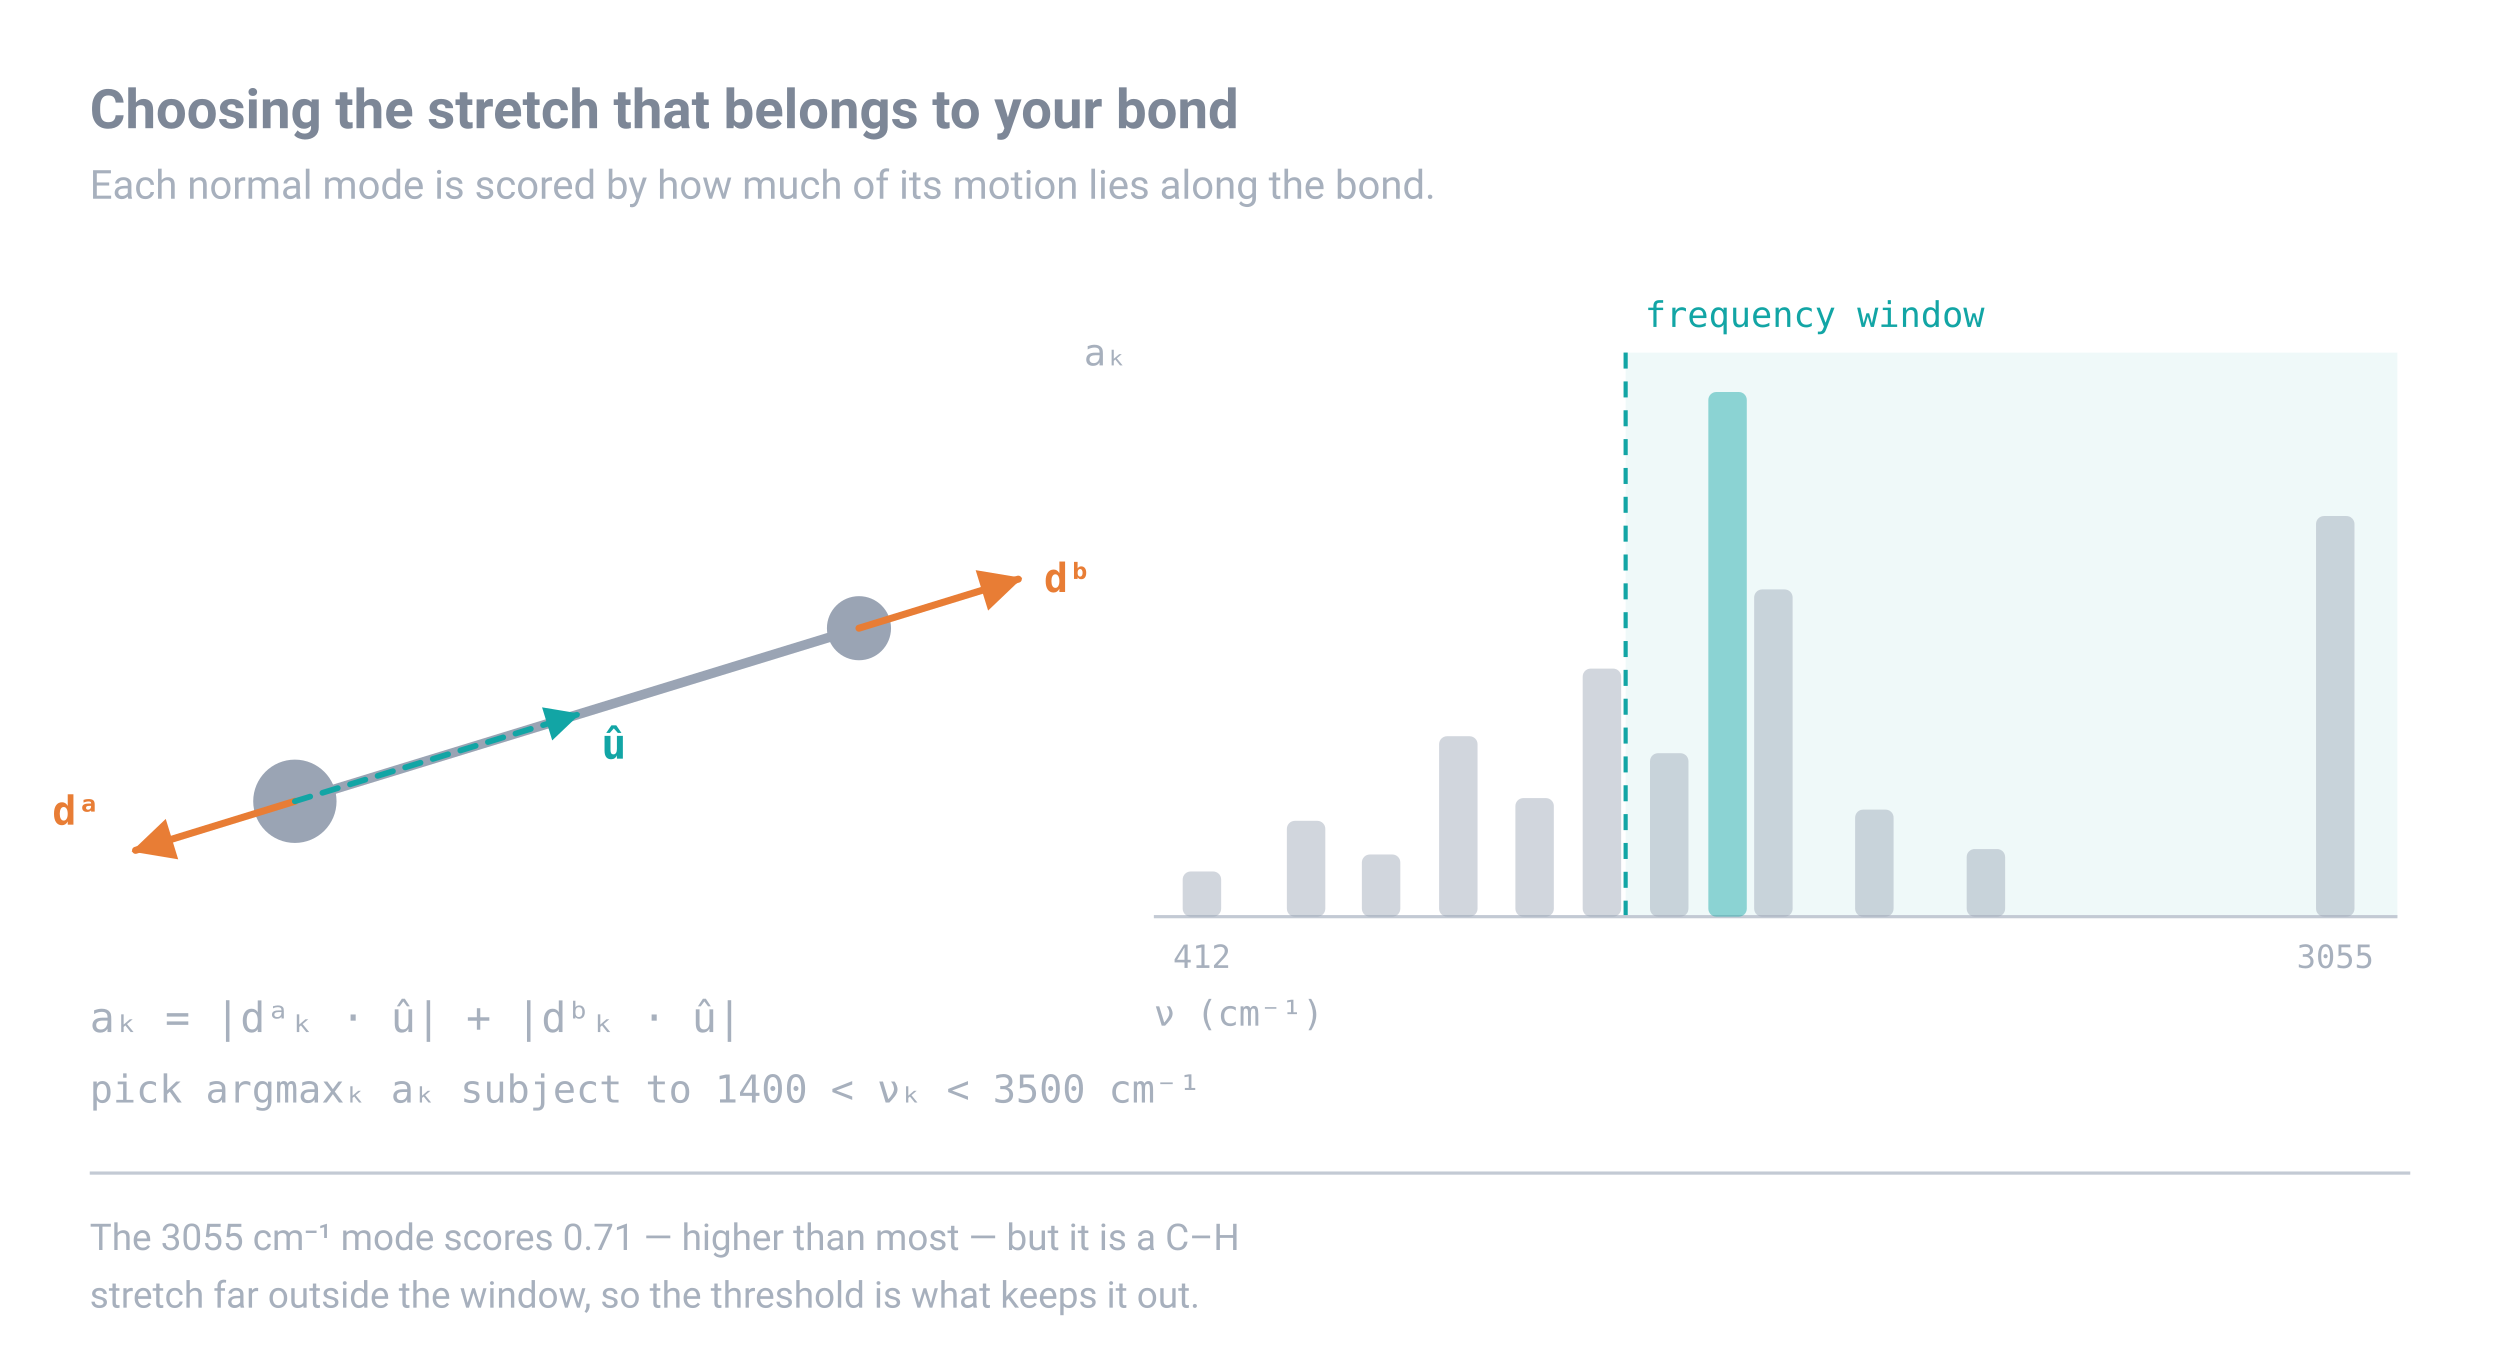
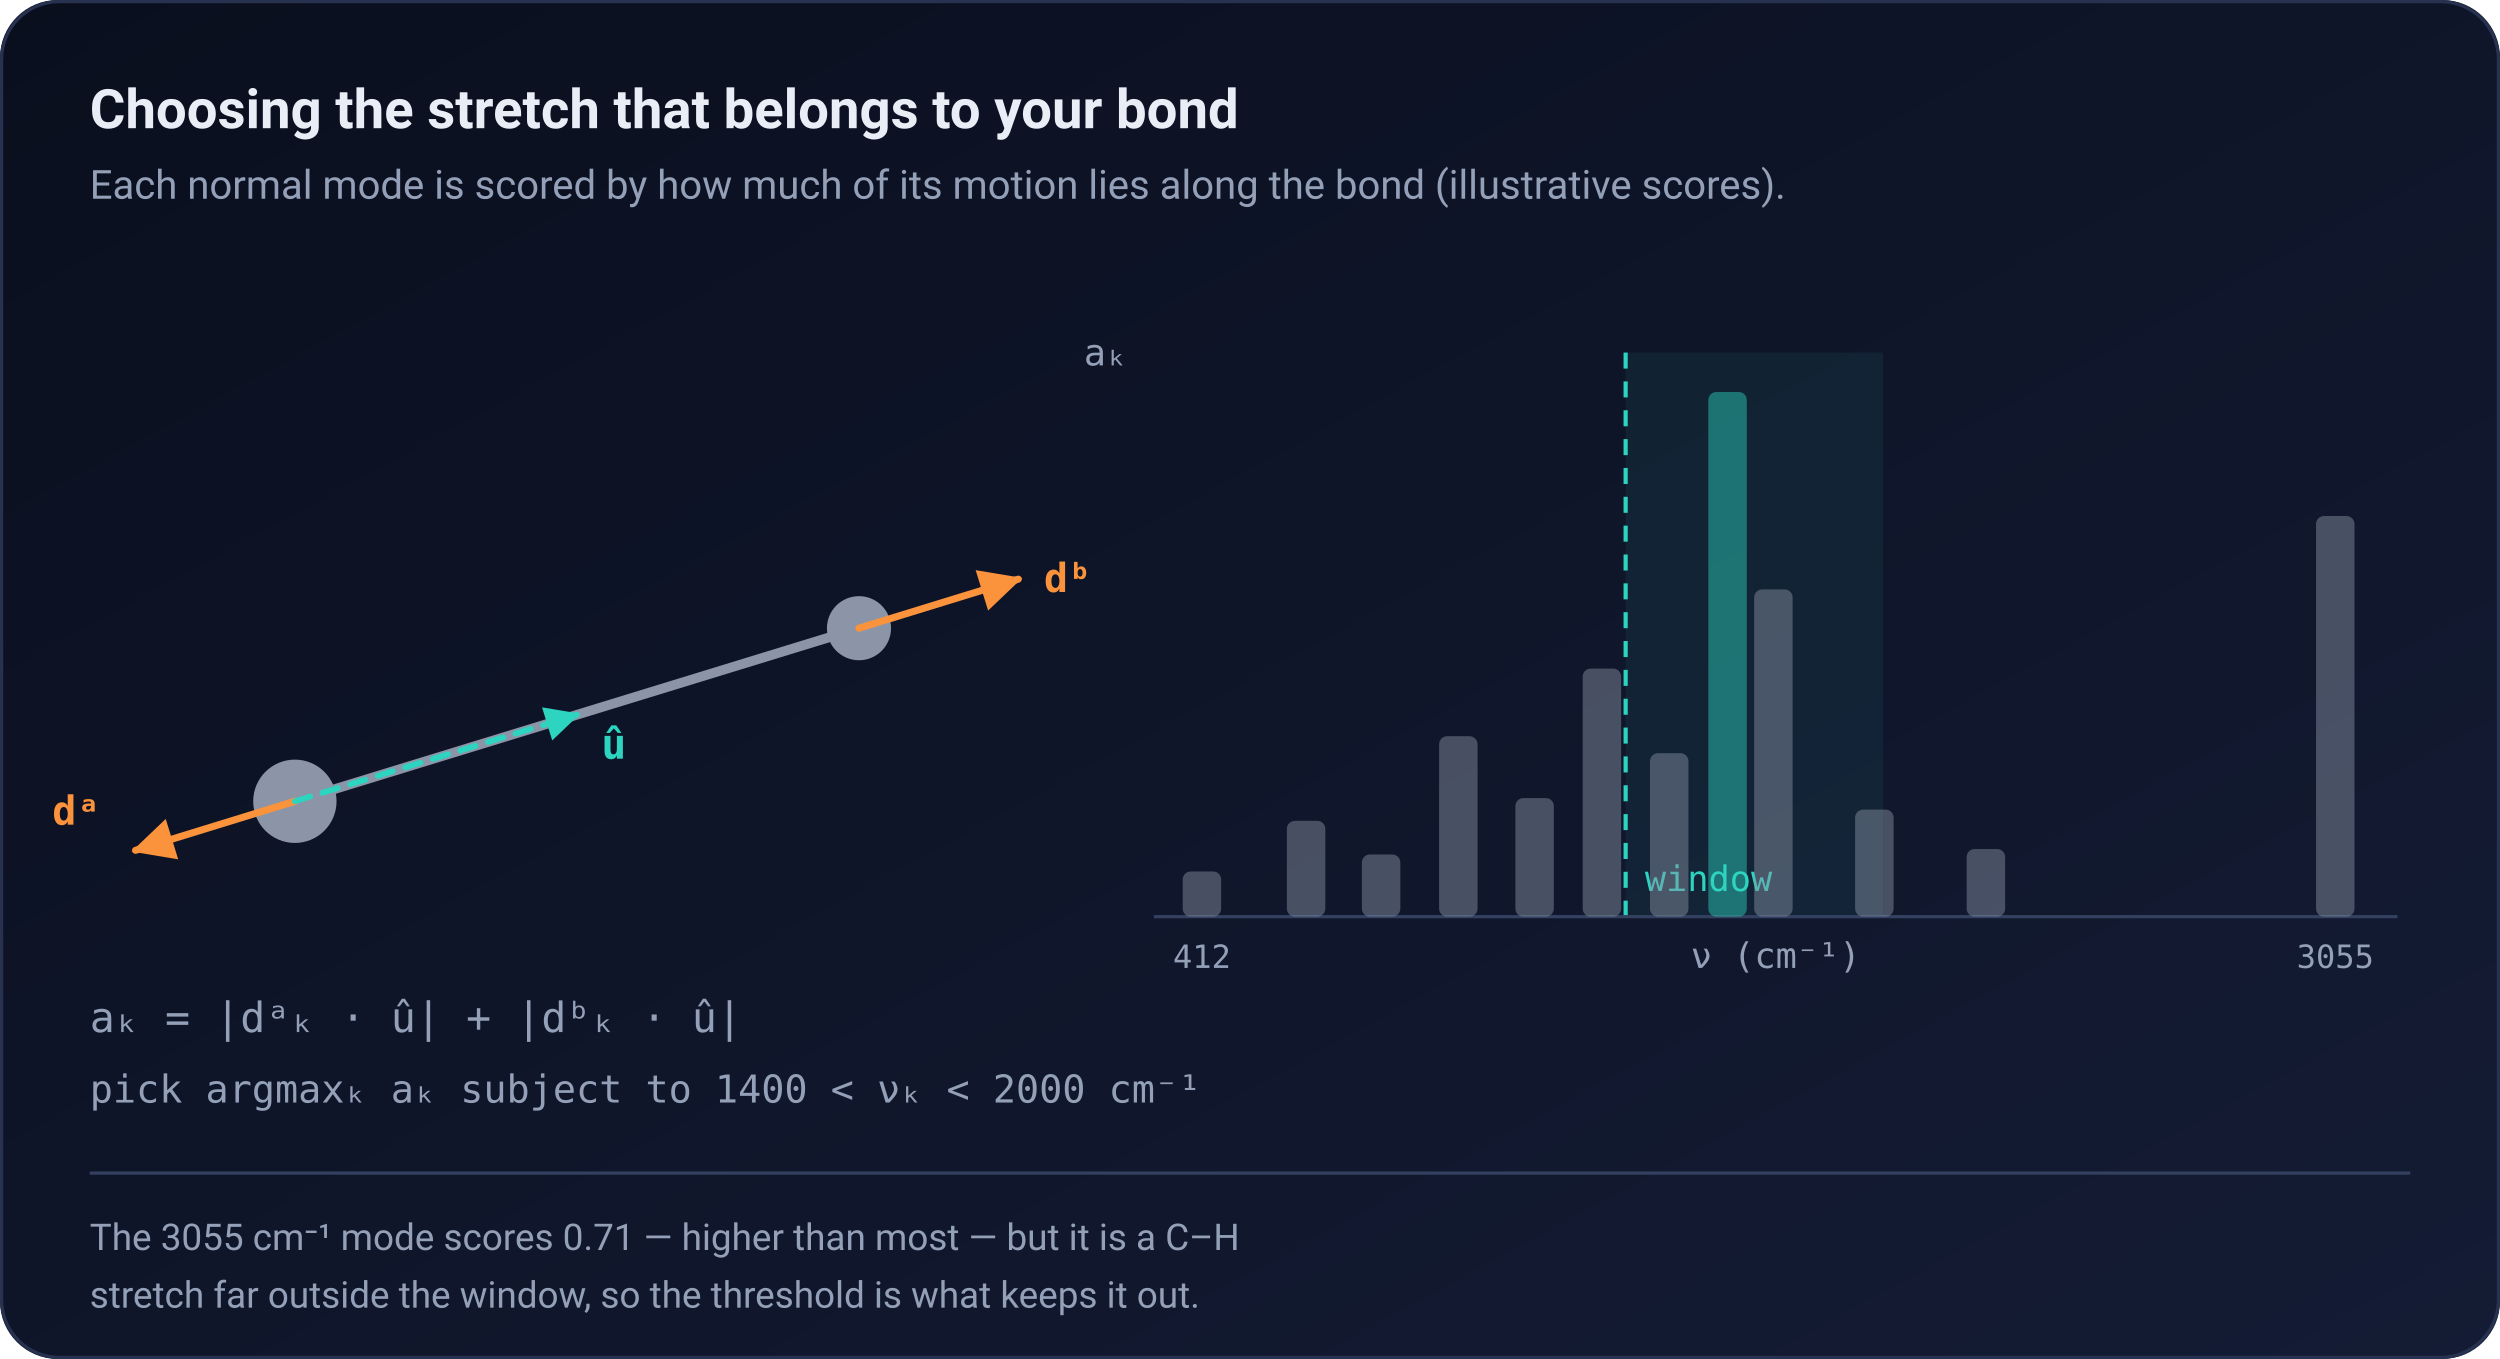
<svg xmlns="http://www.w3.org/2000/svg" viewBox="0 0 780 424" width="780" height="424" font-family="ui-sans-serif,system-ui,-apple-system,Segoe UI,Roboto,sans-serif" role="img" aria-label="Animation: each normal mode is scored by the projection of its displacement vectors onto the bond axis; the highest scorer inside the frequency window is kept.">
  <defs>
    <marker id="ah" viewBox="0 0 10 10" refX="9" refY="5" markerWidth="6" markerHeight="6" orient="auto-start-reverse">
      <path d="M0 0 L10 5 L0 10 z" fill="context-stroke" />
    </marker>
+     <linearGradient id="bg" x1="0" y1="0" x2="1" y2="1">
+       <stop offset="0" stop-color="#0a0f1e" />
+       <stop offset="1" stop-color="#141c35" />
+     </linearGradient>
+     <radialGradient id="halo" cx="50%" cy="50%" r="50%">
+       <stop offset="0" stop-color="#60a5fa" stop-opacity=".16" />
+       <stop offset="1" stop-color="#60a5fa" stop-opacity="0" />
+     </radialGradient>
+     <filter id="glow" filterUnits="userSpaceOnUse" x="-500" y="-500" width="3000" height="3000">
+       <feGaussianBlur stdDeviation="2.4" result="b" />
+       <feMerge>
+         <feMergeNode in="b" />
+         <feMergeNode in="SourceGraphic" />
+       </feMerge>
+     </filter>
+     <radialGradient id="elC" cx="35%" cy="30%" r="75%">
+       <stop offset="0" stop-color="#ffffff" stop-opacity=".95" />
+       <stop offset=".22" stop-color="#9aa3b5" />
+       <stop offset="1" stop-color="#3b4252" />
+     </radialGradient>
+     <radialGradient id="elH" cx="35%" cy="30%" r="75%">
+       <stop offset="0" stop-color="#ffffff" stop-opacity=".95" />
+       <stop offset=".22" stop-color="#f1f4f9" />
+       <stop offset="1" stop-color="#8892a4" />
+     </radialGradient>
+     <radialGradient id="elO" cx="35%" cy="30%" r="75%">
+       <stop offset="0" stop-color="#ffffff" stop-opacity=".95" />
+       <stop offset=".22" stop-color="#ff7a7a" />
+       <stop offset="1" stop-color="#8f1d2c" />
+     </radialGradient>
+     <radialGradient id="elN" cx="35%" cy="30%" r="75%">
+       <stop offset="0" stop-color="#ffffff" stop-opacity=".95" />
+       <stop offset=".22" stop-color="#6ea8ff" />
+       <stop offset="1" stop-color="#1d3f8f" />
+     </radialGradient>
+     <radialGradient id="elF" cx="35%" cy="30%" r="75%">
+       <stop offset="0" stop-color="#ffffff" stop-opacity=".95" />
+       <stop offset=".22" stop-color="#8ef0b0" />
+       <stop offset="1" stop-color="#1f7a4a" />
+     </radialGradient>
+     <radialGradient id="elCl" cx="35%" cy="30%" r="75%">
+       <stop offset="0" stop-color="#ffffff" stop-opacity=".95" />
+       <stop offset=".22" stop-color="#5fe08a" />
+       <stop offset="1" stop-color="#16663a" />
+     </radialGradient>
+     <radialGradient id="elCu" cx="35%" cy="30%" r="75%">
+       <stop offset="0" stop-color="#ffffff" stop-opacity=".95" />
+       <stop offset=".22" stop-color="#f0a46e" />
+       <stop offset="1" stop-color="#7a3a12" />
+     </radialGradient>
+     <radialGradient id="elS" cx="35%" cy="30%" r="75%">
+       <stop offset="0" stop-color="#ffffff" stop-opacity=".95" />
+       <stop offset=".22" stop-color="#ffd66b" />
+       <stop offset="1" stop-color="#8a6a10" />
+     </radialGradient>
+     <radialGradient id="elP" cx="35%" cy="30%" r="75%">
+       <stop offset="0" stop-color="#ffffff" stop-opacity=".95" />
+       <stop offset=".22" stop-color="#ffab5e" />
+       <stop offset="1" stop-color="#8a4a10" />
+     </radialGradient>
  </defs>
-   <text x="28.0" y="40.0" font-size="17" fill="#7d8797" text-anchor="start" font-weight="600">Choosing the stretch that belongs to your bond</text>
-   <text x="28.0" y="62.0" font-size="12.5" fill="#a7b0bd" text-anchor="start" font-weight="normal">Each normal mode is scored by how much of its motion lies along the bond.</text>
+   <rect width="780" height="424" rx="18" fill="url(#bg)" />
+   <rect x=".5" y=".5" width="779" height="423" rx="18" fill="none" stroke="#26324f" />
+   <text x="28.0" y="40.0" font-size="17" fill="#e8edf6" text-anchor="start" font-weight="600">Choosing the stretch that belongs to your bond</text>
+   <text x="28.0" y="62.0" font-size="12.5" fill="#93a0b8" text-anchor="start" font-weight="normal">Each normal mode is scored by how much of its motion lies along the bond (illustrative scores).</text>
  <g>
    <animateTransform attributeName="transform" type="translate" values="0 0;6.69 -2.05;0 0;-6.69 2.05;0 0" dur="0.9s" repeatCount="indefinite" />
-     <line x1="92" y1="250" x2="268" y2="196" stroke="#9aa4b4" stroke-width="3" />
-     <circle cx="92" cy="250" r="13" fill="#9aa4b4" />
-     <circle cx="268" cy="196" r="10" fill="#9aa4b4" />
+     <line x1="92" y1="250" x2="268" y2="196" stroke="#8b95a7" stroke-width="3" />
+     <circle cx="92" cy="250" r="13" fill="#8b95a7" />
+     <circle cx="268" cy="196" r="10" fill="#8b95a7" />
  </g>
-   <line x1="92.0" y1="250.0" x2="42.3" y2="265.3" stroke="#e87d35" stroke-width="2.2" marker-end="url(#ah)" stroke-linecap="round" />
-   <line x1="268.0" y1="196.0" x2="317.7" y2="180.7" stroke="#e87d35" stroke-width="2.2" marker-end="url(#ah)" stroke-linecap="round" />
-   <text x="16.3" y="257.3" font-size="12.5" font-family="ui-monospace,SFMono-Regular,Menlo,Consolas,monospace" fill="#e87d35" text-anchor="start" font-weight="600">dᵃ</text>
-   <text x="325.7" y="184.7" font-size="12.5" font-family="ui-monospace,SFMono-Regular,Menlo,Consolas,monospace" fill="#e87d35" text-anchor="start" font-weight="600">dᵇ</text>
-   <line x1="92.0" y1="250.0" x2="180.0" y2="223.0" stroke="#12a5a5" stroke-width="1.8" marker-end="url(#ah)" stroke-linecap="round" stroke-dasharray="5 4" />
-   <text x="187.6" y="236.7" font-size="13" font-family="ui-monospace,SFMono-Regular,Menlo,Consolas,monospace" fill="#12a5a5" text-anchor="start" font-weight="600">û</text>
-   <text x="28.0" y="322.0" font-size="13" font-family="ui-monospace,SFMono-Regular,Menlo,Consolas,monospace" fill="#a7b0bd" text-anchor="start" font-weight="normal">aₖ = |dᵃₖ · û| + |dᵇₖ · û|</text>
-   <text x="28.0" y="344.0" font-size="12" font-family="ui-monospace,SFMono-Regular,Menlo,Consolas,monospace" fill="#a7b0bd" text-anchor="start" font-weight="normal">pick argmaxₖ aₖ  subject to  1400 &lt; νₖ &lt; 3500 cm⁻¹</text>
-   <rect x="507.2" y="110" width="240.8" height="176" fill="#12a5a5" opacity=".07" />
-   <line x1="507.2" y1="110" x2="507.2" y2="286" stroke="#12a5a5" stroke-width="1.3" stroke-dasharray="5 4" />
-   <text x="513.2" y="102.0" font-size="11" font-family="ui-monospace,SFMono-Regular,Menlo,Consolas,monospace" fill="#12a5a5" text-anchor="start" font-weight="normal">frequency window</text>
-   <line x1="360" y1="286" x2="748" y2="286" stroke="#c3cad4" stroke-width="1" />
-   <text x="360.0" y="320.0" font-size="11" font-family="ui-monospace,SFMono-Regular,Menlo,Consolas,monospace" fill="#a7b0bd" text-anchor="start" font-weight="normal">ν  (cm⁻¹)</text>
-   <text x="352.0" y="114.0" font-size="11.5" font-family="ui-monospace,SFMono-Regular,Menlo,Consolas,monospace" fill="#a7b0bd" text-anchor="end" font-weight="normal">aₖ</text>
-   <rect x="369.0" y="271.9" width="12" height="14.1" rx="2.5" fill="#9aa4b4" opacity=".45" />
+   <line x1="92.0" y1="250.0" x2="42.3" y2="265.3" stroke="#fb923c" stroke-width="2.2" marker-end="url(#ah)" stroke-linecap="round" />
+   <line x1="268.0" y1="196.0" x2="317.7" y2="180.7" stroke="#fb923c" stroke-width="2.2" marker-end="url(#ah)" stroke-linecap="round" />
+   <text x="16.3" y="257.3" font-size="12.5" font-family="ui-monospace,SFMono-Regular,Menlo,Consolas,monospace" fill="#fb923c" text-anchor="start" font-weight="600">dᵃ</text>
+   <text x="325.7" y="184.7" font-size="12.5" font-family="ui-monospace,SFMono-Regular,Menlo,Consolas,monospace" fill="#fb923c" text-anchor="start" font-weight="600">dᵇ</text>
+   <line x1="92.0" y1="250.0" x2="180.0" y2="223.0" stroke="#2dd4bf" stroke-width="1.8" marker-end="url(#ah)" stroke-linecap="round" stroke-dasharray="5 4" />
+   <text x="187.6" y="236.7" font-size="13" font-family="ui-monospace,SFMono-Regular,Menlo,Consolas,monospace" fill="#2dd4bf" text-anchor="start" font-weight="600">û</text>
+   <text x="28.0" y="322.0" font-size="13" font-family="ui-monospace,SFMono-Regular,Menlo,Consolas,monospace" fill="#93a0b8" text-anchor="start" font-weight="normal">aₖ = |dᵃₖ · û| + |dᵇₖ · û|</text>
+   <text x="28.0" y="344.0" font-size="12" font-family="ui-monospace,SFMono-Regular,Menlo,Consolas,monospace" fill="#93a0b8" text-anchor="start" font-weight="normal">pick argmaxₖ aₖ  subject to  1400 &lt; νₖ &lt; 2000 cm⁻¹</text>
+   <rect x="507.2" y="110" width="80.3" height="176" fill="#2dd4bf" opacity=".07" />
+   <line x1="507.2" y1="110" x2="507.2" y2="286" stroke="#2dd4bf" stroke-width="1.3" stroke-dasharray="5 4" />
+   <text x="513.2" y="278.0" font-size="11" font-family="ui-monospace,SFMono-Regular,Menlo,Consolas,monospace" fill="#2dd4bf" text-anchor="start" font-weight="normal">window</text>
+   <line x1="360" y1="286" x2="748" y2="286" stroke="#33405f" stroke-width="1" />
+   <text x="554.0" y="302.0" font-size="11" font-family="ui-monospace,SFMono-Regular,Menlo,Consolas,monospace" fill="#93a0b8" text-anchor="middle" font-weight="normal">ν  (cm⁻¹)</text>
+   <text x="352.0" y="114.0" font-size="11.5" font-family="ui-monospace,SFMono-Regular,Menlo,Consolas,monospace" fill="#93a0b8" text-anchor="end" font-weight="normal">aₖ</text>
+   <rect x="369.0" y="271.9" width="12" height="14.1" rx="2.5" fill="#8b95a7" opacity=".45" />
  <g opacity="0">
    <animate attributeName="opacity" values="0;0;1;1;0;0" keyTimes="0;0;0;0.071;0.077;1" dur="18.0s" repeatCount="indefinite" />
-     <rect x="369.0" y="271.9" width="12" height="14.1" rx="2.5" fill="#4b8df8" />
-     <text x="375.0" y="262.9" font-size="10.5" font-family="ui-monospace,SFMono-Regular,Menlo,Consolas,monospace" fill="#4b8df8" text-anchor="middle">0.08</text>
+     <rect x="369.0" y="271.9" width="12" height="14.1" rx="2.5" fill="#60a5fa" />
+     <text x="375.0" y="262.9" font-size="10.5" font-family="ui-monospace,SFMono-Regular,Menlo,Consolas,monospace" fill="#60a5fa" text-anchor="middle">0.08</text>
  </g>
-   <text x="375.0" y="302.0" font-size="10" font-family="ui-monospace,SFMono-Regular,Menlo,Consolas,monospace" fill="#a7b0bd" text-anchor="middle" font-weight="normal">412</text>
-   <rect x="401.5" y="256.1" width="12" height="29.9" rx="2.5" fill="#9aa4b4" opacity=".45" />
+   <text x="375.0" y="302.0" font-size="10" font-family="ui-monospace,SFMono-Regular,Menlo,Consolas,monospace" fill="#93a0b8" text-anchor="middle" font-weight="normal">412</text>
+   <rect x="401.5" y="256.1" width="12" height="29.9" rx="2.5" fill="#8b95a7" opacity=".45" />
  <g opacity="0">
    <animate attributeName="opacity" values="0;0;1;1;0;0" keyTimes="0;0.077;0.083;0.154;0.161;1" dur="18.0s" repeatCount="indefinite" />
-     <rect x="401.5" y="256.1" width="12" height="29.9" rx="2.5" fill="#4b8df8" />
-     <text x="407.5" y="247.1" font-size="10.5" font-family="ui-monospace,SFMono-Regular,Menlo,Consolas,monospace" fill="#4b8df8" text-anchor="middle">0.17</text>
+     <rect x="401.5" y="256.1" width="12" height="29.9" rx="2.5" fill="#60a5fa" />
+     <text x="407.5" y="247.1" font-size="10.5" font-family="ui-monospace,SFMono-Regular,Menlo,Consolas,monospace" fill="#60a5fa" text-anchor="middle">0.17</text>
  </g>
-   <rect x="424.9" y="266.6" width="12" height="19.4" rx="2.5" fill="#9aa4b4" opacity=".45" />
+   <rect x="424.9" y="266.6" width="12" height="19.4" rx="2.5" fill="#8b95a7" opacity=".45" />
  <g opacity="0">
    <animate attributeName="opacity" values="0;0;1;1;0;0" keyTimes="0;0.16;0.167;0.237;0.244;1" dur="18.0s" repeatCount="indefinite" />
-     <rect x="424.9" y="266.6" width="12" height="19.4" rx="2.5" fill="#4b8df8" />
-     <text x="430.9" y="257.6" font-size="10.5" font-family="ui-monospace,SFMono-Regular,Menlo,Consolas,monospace" fill="#4b8df8" text-anchor="middle">0.11</text>
+     <rect x="424.9" y="266.6" width="12" height="19.4" rx="2.5" fill="#60a5fa" />
+     <text x="430.9" y="257.6" font-size="10.5" font-family="ui-monospace,SFMono-Regular,Menlo,Consolas,monospace" fill="#60a5fa" text-anchor="middle">0.11</text>
  </g>
-   <rect x="449.0" y="229.7" width="12" height="56.3" rx="2.5" fill="#9aa4b4" opacity=".45" />
+   <rect x="449.0" y="229.7" width="12" height="56.3" rx="2.5" fill="#8b95a7" opacity=".45" />
  <g opacity="0">
    <animate attributeName="opacity" values="0;0;1;1;0;0" keyTimes="0;0.243;0.25;0.321;0.328;1" dur="18.0s" repeatCount="indefinite" />
-     <rect x="449.0" y="229.7" width="12" height="56.3" rx="2.5" fill="#4b8df8" />
-     <text x="455.0" y="220.7" font-size="10.5" font-family="ui-monospace,SFMono-Regular,Menlo,Consolas,monospace" fill="#4b8df8" text-anchor="middle">0.32</text>
+     <rect x="449.0" y="229.7" width="12" height="56.3" rx="2.5" fill="#60a5fa" />
+     <text x="455.0" y="220.7" font-size="10.5" font-family="ui-monospace,SFMono-Regular,Menlo,Consolas,monospace" fill="#60a5fa" text-anchor="middle">0.32</text>
  </g>
-   <rect x="472.8" y="249.0" width="12" height="37.0" rx="2.5" fill="#9aa4b4" opacity=".45" />
+   <rect x="472.8" y="249.0" width="12" height="37.0" rx="2.5" fill="#8b95a7" opacity=".45" />
  <g opacity="0">
    <animate attributeName="opacity" values="0;0;1;1;0;0" keyTimes="0;0.327;0.333;0.404;0.411;1" dur="18.0s" repeatCount="indefinite" />
-     <rect x="472.8" y="249.0" width="12" height="37.0" rx="2.5" fill="#4b8df8" />
-     <text x="478.8" y="240.0" font-size="10.5" font-family="ui-monospace,SFMono-Regular,Menlo,Consolas,monospace" fill="#4b8df8" text-anchor="middle">0.21</text>
+     <rect x="472.8" y="249.0" width="12" height="37.0" rx="2.5" fill="#60a5fa" />
+     <text x="478.8" y="240.0" font-size="10.5" font-family="ui-monospace,SFMono-Regular,Menlo,Consolas,monospace" fill="#60a5fa" text-anchor="middle">0.21</text>
  </g>
-   <rect x="493.8" y="208.6" width="12" height="77.4" rx="2.5" fill="#9aa4b4" opacity=".45" />
+   <rect x="493.8" y="208.6" width="12" height="77.4" rx="2.5" fill="#8b95a7" opacity=".45" />
  <g opacity="0">
    <animate attributeName="opacity" values="0;0;1;1;0;0" keyTimes="0;0.41;0.417;0.487;0.494;1" dur="18.0s" repeatCount="indefinite" />
-     <rect x="493.8" y="208.6" width="12" height="77.4" rx="2.5" fill="#4b8df8" />
-     <text x="499.8" y="199.6" font-size="10.5" font-family="ui-monospace,SFMono-Regular,Menlo,Consolas,monospace" fill="#4b8df8" text-anchor="middle">0.44</text>
+     <rect x="493.8" y="208.6" width="12" height="77.4" rx="2.5" fill="#60a5fa" />
+     <text x="499.8" y="199.6" font-size="10.5" font-family="ui-monospace,SFMono-Regular,Menlo,Consolas,monospace" fill="#60a5fa" text-anchor="middle">0.44</text>
  </g>
-   <rect x="514.8" y="235.0" width="12" height="51.0" rx="2.5" fill="#9aa4b4" opacity=".45" />
+   <rect x="514.8" y="235.0" width="12" height="51.0" rx="2.5" fill="#8b95a7" opacity=".45" />
  <g opacity="0">
    <animate attributeName="opacity" values="0;0;1;1;0;0" keyTimes="0;0.493;0.5;0.571;0.578;1" dur="18.0s" repeatCount="indefinite" />
-     <rect x="514.8" y="235.0" width="12" height="51.0" rx="2.5" fill="#4b8df8" />
-     <text x="520.8" y="226.0" font-size="10.5" font-family="ui-monospace,SFMono-Regular,Menlo,Consolas,monospace" fill="#4b8df8" text-anchor="middle">0.29</text>
+     <rect x="514.8" y="235.0" width="12" height="51.0" rx="2.5" fill="#60a5fa" />
+     <text x="520.8" y="226.0" font-size="10.5" font-family="ui-monospace,SFMono-Regular,Menlo,Consolas,monospace" fill="#60a5fa" text-anchor="middle">0.29</text>
  </g>
-   <rect x="533.0" y="122.3" width="12" height="163.7" rx="2.5" fill="#12a5a5" opacity=".45" />
+   <rect x="533.0" y="122.3" width="12" height="163.7" rx="2.5" fill="#2dd4bf" opacity=".45" />
  <g opacity="0">
    <animate attributeName="opacity" values="0;0;1;1;0;0" keyTimes="0;0.577;0.583;0.654;0.661;1" dur="18.0s" repeatCount="indefinite" />
-     <rect x="533.0" y="122.3" width="12" height="163.7" rx="2.5" fill="#4b8df8" />
-     <text x="539.0" y="113.3" font-size="10.5" font-family="ui-monospace,SFMono-Regular,Menlo,Consolas,monospace" fill="#4b8df8" text-anchor="middle">0.93</text>
+     <rect x="533.0" y="122.3" width="12" height="163.7" rx="2.5" fill="#60a5fa" />
+     <text x="539.0" y="113.3" font-size="10.5" font-family="ui-monospace,SFMono-Regular,Menlo,Consolas,monospace" fill="#60a5fa" text-anchor="middle">0.93</text>
  </g>
-   <rect x="547.3" y="183.9" width="12" height="102.1" rx="2.5" fill="#9aa4b4" opacity=".45" />
+   <rect x="547.3" y="183.9" width="12" height="102.1" rx="2.5" fill="#8b95a7" opacity=".45" />
  <g opacity="0">
    <animate attributeName="opacity" values="0;0;1;1;0;0" keyTimes="0;0.66;0.667;0.738;0.744;1" dur="18.0s" repeatCount="indefinite" />
-     <rect x="547.3" y="183.9" width="12" height="102.1" rx="2.5" fill="#4b8df8" />
-     <text x="553.3" y="174.9" font-size="10.5" font-family="ui-monospace,SFMono-Regular,Menlo,Consolas,monospace" fill="#4b8df8" text-anchor="middle">0.58</text>
+     <rect x="547.3" y="183.9" width="12" height="102.1" rx="2.5" fill="#60a5fa" />
+     <text x="553.3" y="174.9" font-size="10.5" font-family="ui-monospace,SFMono-Regular,Menlo,Consolas,monospace" fill="#60a5fa" text-anchor="middle">0.58</text>
  </g>
-   <rect x="578.8" y="252.6" width="12" height="33.4" rx="2.5" fill="#9aa4b4" opacity=".45" />
+   <rect x="578.8" y="252.6" width="12" height="33.4" rx="2.5" fill="#8b95a7" opacity=".45" />
  <g opacity="0">
    <animate attributeName="opacity" values="0;0;1;1;0;0" keyTimes="0;0.743;0.75;0.821;0.828;1" dur="18.0s" repeatCount="indefinite" />
-     <rect x="578.8" y="252.6" width="12" height="33.4" rx="2.5" fill="#4b8df8" />
-     <text x="584.8" y="243.6" font-size="10.5" font-family="ui-monospace,SFMono-Regular,Menlo,Consolas,monospace" fill="#4b8df8" text-anchor="middle">0.19</text>
+     <rect x="578.8" y="252.6" width="12" height="33.4" rx="2.5" fill="#60a5fa" />
+     <text x="584.8" y="243.6" font-size="10.5" font-family="ui-monospace,SFMono-Regular,Menlo,Consolas,monospace" fill="#60a5fa" text-anchor="middle">0.19</text>
  </g>
-   <rect x="613.6" y="264.9" width="12" height="21.1" rx="2.5" fill="#9aa4b4" opacity=".45" />
+   <rect x="613.6" y="264.9" width="12" height="21.1" rx="2.5" fill="#8b95a7" opacity=".45" />
  <g opacity="0">
    <animate attributeName="opacity" values="0;0;1;1;0;0" keyTimes="0;0.827;0.833;0.904;0.911;1" dur="18.0s" repeatCount="indefinite" />
-     <rect x="613.6" y="264.9" width="12" height="21.1" rx="2.5" fill="#4b8df8" />
-     <text x="619.6" y="255.9" font-size="10.5" font-family="ui-monospace,SFMono-Regular,Menlo,Consolas,monospace" fill="#4b8df8" text-anchor="middle">0.12</text>
+     <rect x="613.6" y="264.9" width="12" height="21.1" rx="2.5" fill="#60a5fa" />
+     <text x="619.6" y="255.9" font-size="10.5" font-family="ui-monospace,SFMono-Regular,Menlo,Consolas,monospace" fill="#60a5fa" text-anchor="middle">0.12</text>
  </g>
-   <rect x="722.6" y="161.0" width="12" height="125.0" rx="2.5" fill="#9aa4b4" opacity=".45" />
+   <rect x="722.6" y="161.0" width="12" height="125.0" rx="2.5" fill="#8b95a7" opacity=".45" />
  <g opacity="0">
    <animate attributeName="opacity" values="0;0;1;1;0;0" keyTimes="0;0.91;0.917;0.988;0.994;1" dur="18.0s" repeatCount="indefinite" />
-     <rect x="722.6" y="161.0" width="12" height="125.0" rx="2.5" fill="#4b8df8" />
-     <text x="728.6" y="152.0" font-size="10.5" font-family="ui-monospace,SFMono-Regular,Menlo,Consolas,monospace" fill="#4b8df8" text-anchor="middle">0.71</text>
+     <rect x="722.6" y="161.0" width="12" height="125.0" rx="2.5" fill="#60a5fa" />
+     <text x="728.6" y="152.0" font-size="10.5" font-family="ui-monospace,SFMono-Regular,Menlo,Consolas,monospace" fill="#60a5fa" text-anchor="middle">0.71</text>
  </g>
-   <text x="728.6" y="302.0" font-size="10" font-family="ui-monospace,SFMono-Regular,Menlo,Consolas,monospace" fill="#a7b0bd" text-anchor="middle" font-weight="normal">3055</text>
+   <text x="728.6" y="302.0" font-size="10" font-family="ui-monospace,SFMono-Regular,Menlo,Consolas,monospace" fill="#93a0b8" text-anchor="middle" font-weight="normal">3055</text>
  <g opacity="0">
    <animate attributeName="opacity" values="0;0;1;1;0;0" keyTimes="0;0.653;0.667;0.983;0.997;1" dur="18.0s" repeatCount="indefinite" />
-     <circle cx="539.0" cy="122.3" r="10" fill="none" stroke="#12a5a5" stroke-width="2" />
-     <text x="539.0" y="100.3" font-size="11.5" font-family="ui-monospace,SFMono-Regular,Menlo,Consolas,monospace" fill="#12a5a5" text-anchor="middle" font-weight="600">1638 cm⁻¹</text>
-     <text x="360.0" y="322.0" font-size="12.5" font-family="ui-monospace,SFMono-Regular,Menlo,Consolas,monospace" fill="#12a5a5" text-anchor="start" font-weight="600">selected: ν = 1638 cm⁻¹,  a = 0.93</text>
+     <circle cx="539.0" cy="122.3" r="10" fill="none" stroke="#2dd4bf" stroke-width="2" />
+     <text x="539.0" y="100.3" font-size="11.5" font-family="ui-monospace,SFMono-Regular,Menlo,Consolas,monospace" fill="#2dd4bf" text-anchor="middle" font-weight="600">1638 cm⁻¹</text>
+     <text x="360.0" y="324.0" font-size="12.5" font-family="ui-monospace,SFMono-Regular,Menlo,Consolas,monospace" fill="#2dd4bf" text-anchor="start" font-weight="600">selected: ν = 1638 cm⁻¹,  a = 0.93</text>
  </g>
-   <line x1="28" y1="366" x2="752" y2="366" stroke="#c3cad4" stroke-width="1" />
-   <text x="28.0" y="390.0" font-size="11.5" fill="#a7b0bd" text-anchor="start" font-weight="normal">The 3055 cm⁻¹ mode scores 0.71 — higher than most — but it is a C–H</text>
-   <text x="28.0" y="408.0" font-size="11.5" fill="#a7b0bd" text-anchor="start" font-weight="normal">stretch far outside the window, so the threshold is what keeps it out.</text>
+   <line x1="28" y1="366" x2="752" y2="366" stroke="#33405f" stroke-width="1" />
+   <text x="28.0" y="390.0" font-size="11.5" fill="#93a0b8" text-anchor="start" font-weight="normal">The 3055 cm⁻¹ mode scores 0.71 — higher than most — but it is a C–H</text>
+   <text x="28.0" y="408.0" font-size="11.5" fill="#93a0b8" text-anchor="start" font-weight="normal">stretch far outside the window, so the threshold is what keeps it out.</text>
</svg>
